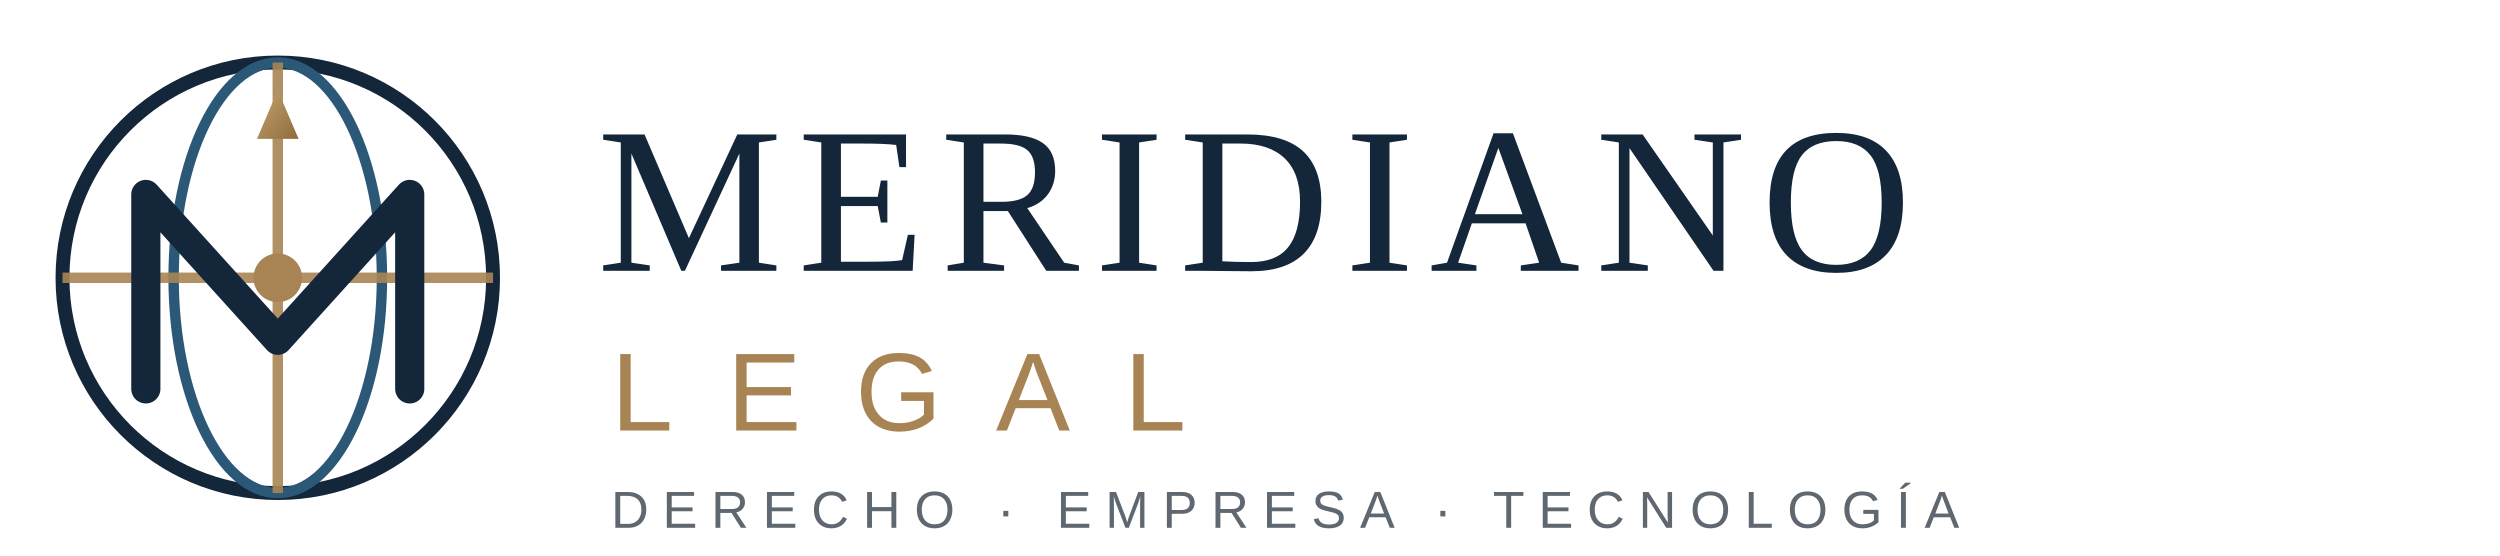
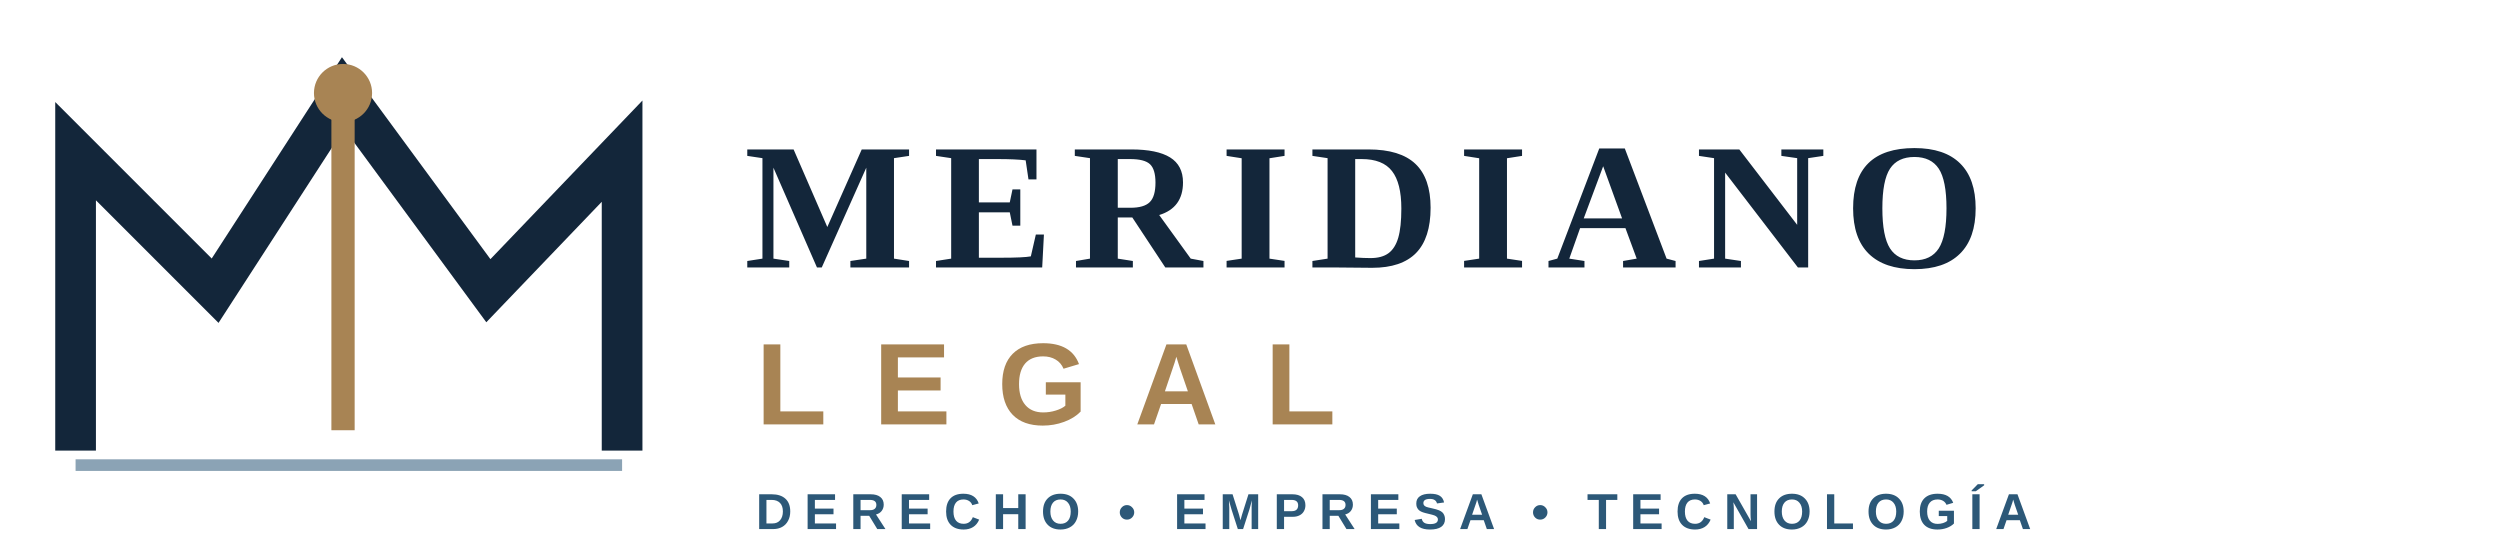
- <svg xmlns="http://www.w3.org/2000/svg" viewBox="0 0 360 80" role="img" aria-labelledby="title desc">
-   <defs>
-     <linearGradient id="gold" x1="0" y1="0" x2="1" y2="1">
-       <stop offset="0" stop-color="#c5a46d" />
-       <stop offset="1" stop-color="#8f6b3d" />
-     </linearGradient>
-   </defs>
-   <g transform="translate(4 4)">
-     <circle cx="36" cy="36" r="31" fill="none" stroke="#13263a" stroke-width="2" />
-     <ellipse cx="36" cy="36" rx="15" ry="31" fill="none" stroke="#2c5878" stroke-width="1.5" />
-     <path d="M5 36h62M36 5v62" stroke="#a88454" stroke-width="1.5" opacity=".9" />
-     <circle cx="36" cy="36" r="3.5" fill="#a88454" />
-     <path d="M17 52V24l19 21 19-21v28" fill="none" stroke="#13263a" stroke-width="4.2" stroke-linecap="round" stroke-linejoin="round" />
-     <path d="M36 9l3 7h-6z" fill="url(#gold)" />
-   </g>
-   <g transform="translate(86 8)">
-     <text x="0" y="31" font-family="Georgia, 'Times New Roman', serif" font-size="30" letter-spacing="2.2" fill="#13263a">MERIDIANO</text>
-     <text x="2" y="54" font-family="Arial, sans-serif" font-size="16" letter-spacing="7.8" fill="#a88454">LEGAL</text>
-     <text x="2" y="68" font-family="Arial, sans-serif" font-size="7.5" letter-spacing="2" fill="#5f6870">DERECHO · EMPRESA · TECNOLOGÍA</text>
+ <svg xmlns="http://www.w3.org/2000/svg" viewBox="0 0 430 92" role="img" aria-labelledby="title desc">
+   <g fill="none" fill-rule="evenodd">
+     <g transform="translate(5 8)">
+       <path d="M8 66V18l24 24L54 8l25 34 23-24v48" stroke="#13263A" stroke-width="7" stroke-linecap="square" stroke-linejoin="miter" />
+       <path d="M54 8v58" stroke="#A88454" stroke-width="4" />
+       <circle cx="54" cy="8" r="5" fill="#A88454" />
+       <path d="M8 72h94" stroke="#2C5878" stroke-width="2" opacity=".55" />
+     </g>
+     <g transform="translate(128 12)">
+       <text x="0" y="34" fill="#13263A" font-family="Georgia, 'Times New Roman', serif" font-size="31" font-weight="600" letter-spacing="3.2">MERIDIANO</text>
+       <text x="2" y="61" fill="#A88454" font-family="Arial, Helvetica, sans-serif" font-size="20" font-weight="700" letter-spacing="8">LEGAL</text>
+       <text x="2" y="79" fill="#2C5878" font-family="Arial, Helvetica, sans-serif" font-size="8.7" font-weight="700" letter-spacing="2.05">DERECHO • EMPRESA • TECNOLOGÍA</text>
+     </g>
  </g>
</svg>
